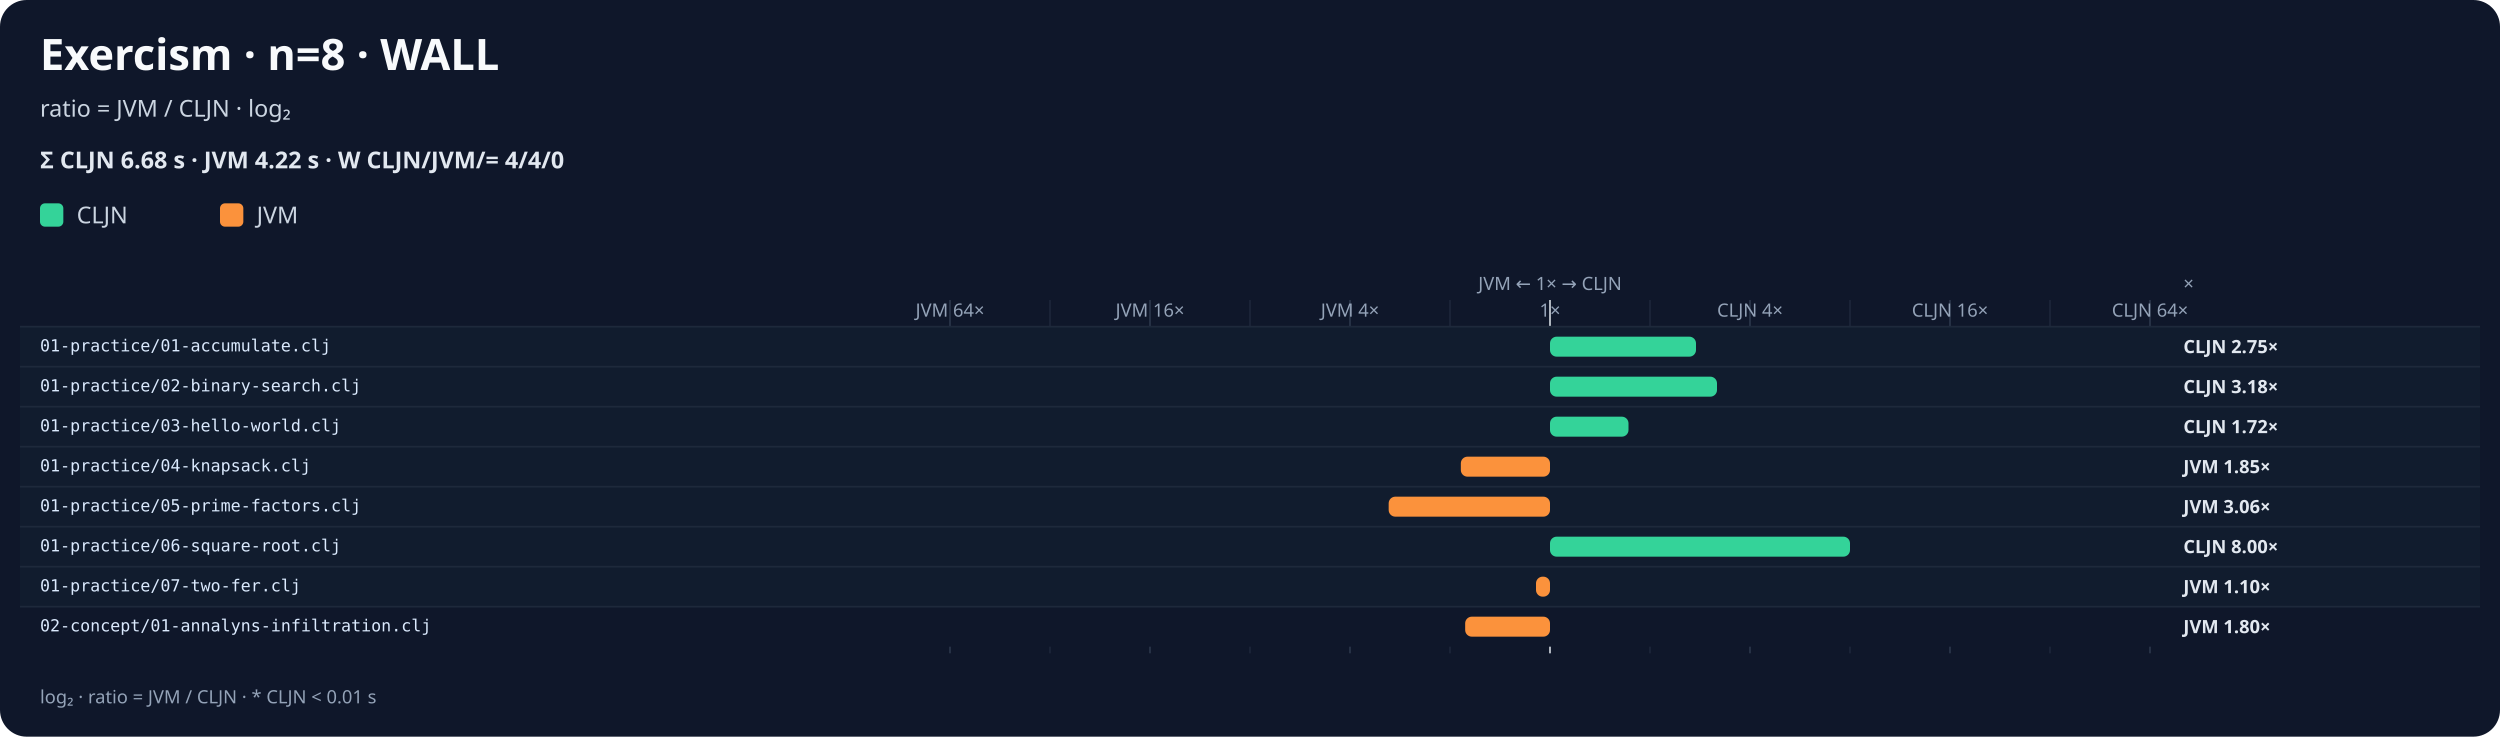
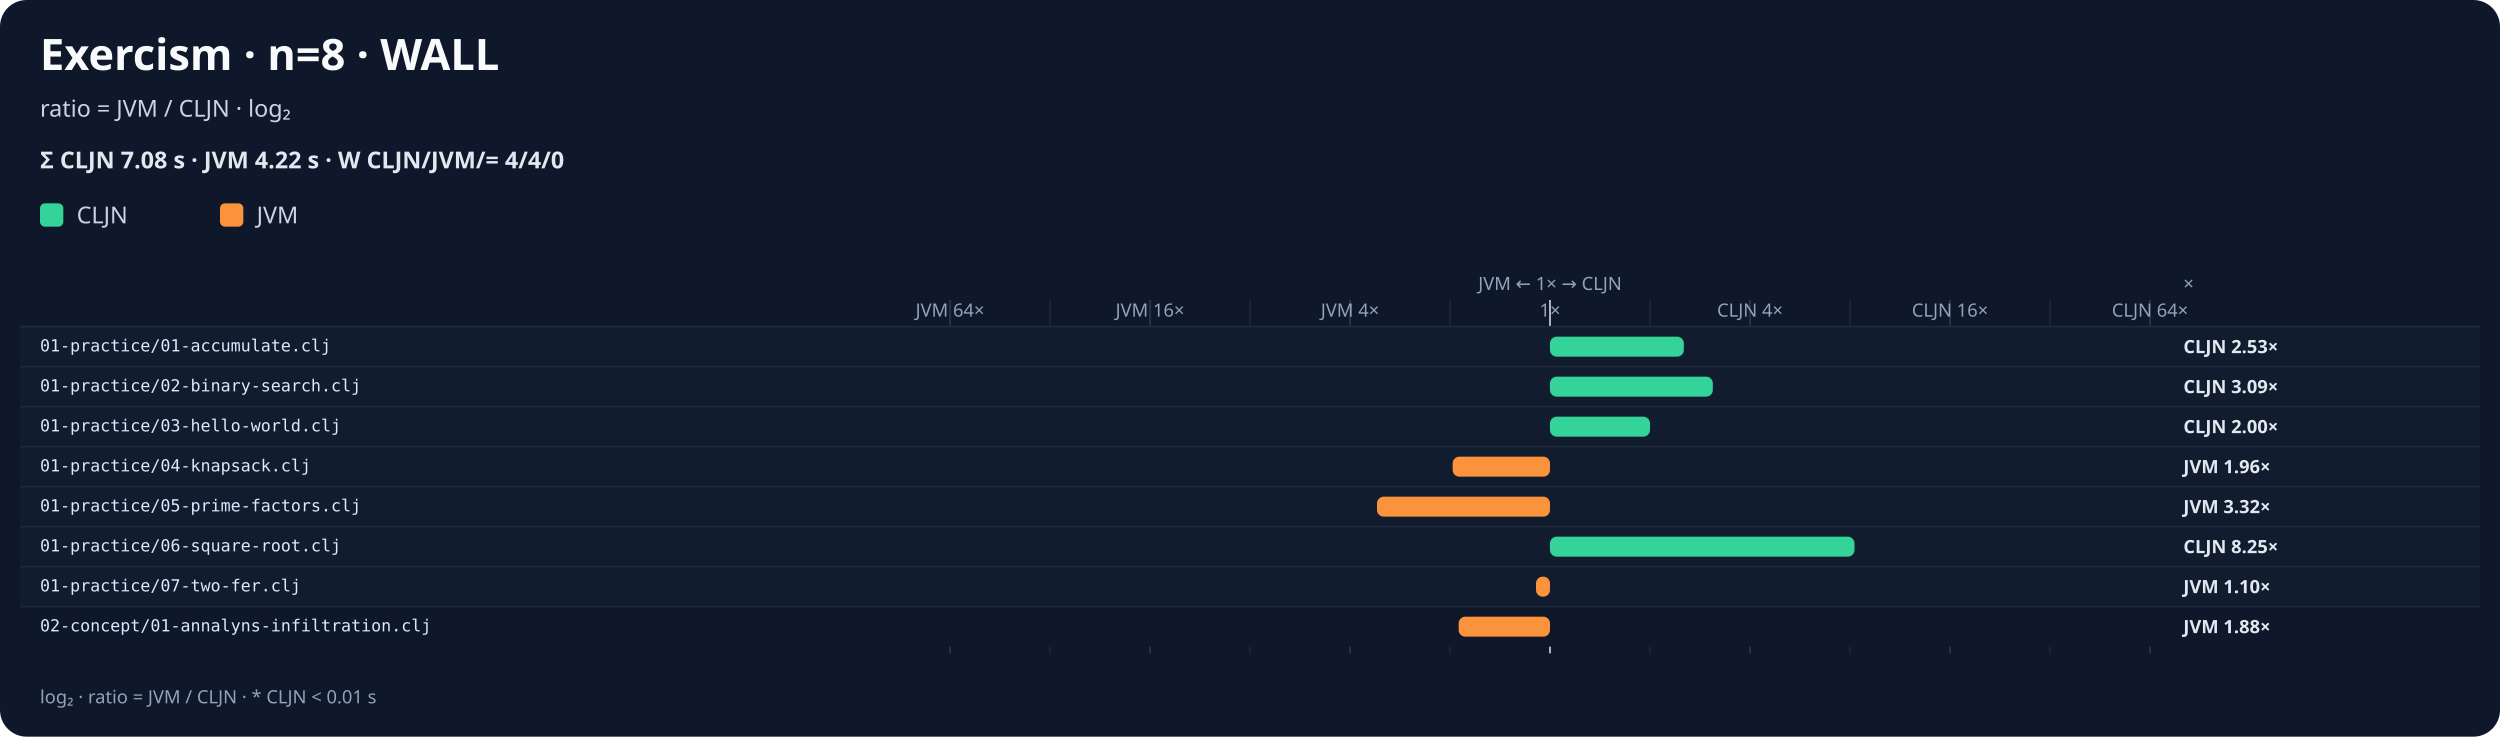
<svg xmlns="http://www.w3.org/2000/svg" width="1500" height="442" viewBox="0 0 1500 442" role="img" aria-labelledby="chart-title chart-desc">
  <style>
.title { fill: #f8fafc; font: 700 26px system-ui, sans-serif; }
.subtitle { fill: #cbd5e1; font: 14px system-ui, sans-serif; }
.summary { fill: #e2e8f0; font: 600 14px system-ui, sans-serif; }
.label { fill: #dbeafe; font: 10px ui-monospace, SFMono-Regular, Consolas, monospace; }
.value { fill: #e2e8f0; font: 600 11px system-ui, sans-serif; }
.axis { fill: #94a3b8; font: 11px system-ui, sans-serif; }
.footer { fill: #94a3b8; font: 11px system-ui, sans-serif; }
</style>
  <rect width="1500" height="442" rx="16" fill="#0f172a" />
  <text x="24" y="42" class="title">Exercism · n=8 · WALL</text>
  <text x="24" y="70" class="subtitle">ratio = JVM / CLJN · log₂</text>
-   <text x="24" y="101" class="summary">Σ CLJN 6.68 s · JVM 4.22 s · W CLJN/JVM/= 4/4/0</text>
+   <text x="24" y="101" class="summary">Σ CLJN 7.08 s · JVM 4.22 s · W CLJN/JVM/= 4/4/0</text>
  <rect x="24" y="122" width="14" height="14" rx="3" fill="#34d399" />
  <text x="46" y="134" class="subtitle">CLJN</text>
  <rect x="132" y="122" width="14" height="14" rx="3" fill="#fb923c" />
  <text x="154" y="134" class="subtitle">JVM</text>
  <text x="930" y="174" class="axis" text-anchor="middle">JVM ← 1× → CLJN</text>
  <text x="1310" y="174" class="axis">×</text>
  <line x1="570.0" y1="180" x2="570.0" y2="392" stroke="#334155" opacity="0.75" />
  <text x="570.0" y="190" class="axis" text-anchor="middle">JVM 64×</text>
  <line x1="630.0" y1="180" x2="630.0" y2="392" stroke="#334155" opacity="0.35" />
  <line x1="690.0" y1="180" x2="690.0" y2="392" stroke="#334155" opacity="0.75" />
  <text x="690.0" y="190" class="axis" text-anchor="middle">JVM 16×</text>
  <line x1="750.0" y1="180" x2="750.0" y2="392" stroke="#334155" opacity="0.35" />
  <line x1="810.0" y1="180" x2="810.0" y2="392" stroke="#334155" opacity="0.75" />
  <text x="810.0" y="190" class="axis" text-anchor="middle">JVM 4×</text>
  <line x1="870.0" y1="180" x2="870.0" y2="392" stroke="#334155" opacity="0.35" />
  <line x1="930.0" y1="180" x2="930.0" y2="392" stroke="#e2e8f0" opacity="0.90" />
  <text x="930.0" y="190" class="axis" text-anchor="middle">1×</text>
  <line x1="990.0" y1="180" x2="990.0" y2="392" stroke="#334155" opacity="0.35" />
  <line x1="1050.0" y1="180" x2="1050.0" y2="392" stroke="#334155" opacity="0.75" />
  <text x="1050.0" y="190" class="axis" text-anchor="middle">CLJN 4×</text>
  <line x1="1110.0" y1="180" x2="1110.0" y2="392" stroke="#334155" opacity="0.35" />
  <line x1="1170.0" y1="180" x2="1170.0" y2="392" stroke="#334155" opacity="0.75" />
  <text x="1170.0" y="190" class="axis" text-anchor="middle">CLJN 16×</text>
  <line x1="1230.0" y1="180" x2="1230.0" y2="392" stroke="#334155" opacity="0.35" />
  <line x1="1290.0" y1="180" x2="1290.0" y2="392" stroke="#334155" opacity="0.75" />
  <text x="1290.0" y="190" class="axis" text-anchor="middle">CLJN 64×</text>
  <rect x="12" y="196" width="1476" height="24" fill="#111c2e" />
  <line x1="12" y1="196" x2="1488" y2="196" stroke="#1e293b" />
  <text x="24" y="208.0" class="label" dominant-baseline="middle">01-practice/01-accumulate.clj</text>
-   <rect x="930.0" y="202.0" width="87.6" height="12" rx="4" fill="#34d399" />
-   <text x="1310" y="208.0" class="value" dominant-baseline="middle">CLJN 2.75×</text>
+   <rect x="930.0" y="202.0" width="80.3" height="12" rx="4" fill="#34d399" />
+   <text x="1310" y="208.0" class="value" dominant-baseline="middle">CLJN 2.53×</text>
  <rect x="12" y="220" width="1476" height="24" fill="#111c2e" />
  <line x1="12" y1="220" x2="1488" y2="220" stroke="#1e293b" />
  <text x="24" y="232.0" class="label" dominant-baseline="middle">01-practice/02-binary-search.clj</text>
-   <rect x="930.0" y="226.0" width="100.2" height="12" rx="4" fill="#34d399" />
-   <text x="1310" y="232.0" class="value" dominant-baseline="middle">CLJN 3.18×</text>
+   <rect x="930.0" y="226.0" width="97.7" height="12" rx="4" fill="#34d399" />
+   <text x="1310" y="232.0" class="value" dominant-baseline="middle">CLJN 3.09×</text>
  <rect x="12" y="244" width="1476" height="24" fill="#111c2e" />
  <line x1="12" y1="244" x2="1488" y2="244" stroke="#1e293b" />
  <text x="24" y="256.0" class="label" dominant-baseline="middle">01-practice/03-hello-world.clj</text>
-   <rect x="930.0" y="250.0" width="47.1" height="12" rx="4" fill="#34d399" />
-   <text x="1310" y="256.0" class="value" dominant-baseline="middle">CLJN 1.72×</text>
+   <rect x="930.0" y="250.0" width="60.0" height="12" rx="4" fill="#34d399" />
+   <text x="1310" y="256.0" class="value" dominant-baseline="middle">CLJN 2.00×</text>
  <rect x="12" y="268" width="1476" height="24" fill="#111c2e" />
  <line x1="12" y1="268" x2="1488" y2="268" stroke="#1e293b" />
  <text x="24" y="280.0" class="label" dominant-baseline="middle">01-practice/04-knapsack.clj</text>
-   <rect x="876.5" y="274.0" width="53.5" height="12" rx="4" fill="#fb923c" />
-   <text x="1310" y="280.0" class="value" dominant-baseline="middle">JVM 1.85×</text>
+   <rect x="871.6" y="274.0" width="58.4" height="12" rx="4" fill="#fb923c" />
+   <text x="1310" y="280.0" class="value" dominant-baseline="middle">JVM 1.96×</text>
  <rect x="12" y="292" width="1476" height="24" fill="#111c2e" />
  <line x1="12" y1="292" x2="1488" y2="292" stroke="#1e293b" />
  <text x="24" y="304.0" class="label" dominant-baseline="middle">01-practice/05-prime-factors.clj</text>
-   <rect x="833.2" y="298.0" width="96.8" height="12" rx="4" fill="#fb923c" />
-   <text x="1310" y="304.0" class="value" dominant-baseline="middle">JVM 3.06×</text>
+   <rect x="826.2" y="298.0" width="103.8" height="12" rx="4" fill="#fb923c" />
+   <text x="1310" y="304.0" class="value" dominant-baseline="middle">JVM 3.32×</text>
  <rect x="12" y="316" width="1476" height="24" fill="#111c2e" />
  <line x1="12" y1="316" x2="1488" y2="316" stroke="#1e293b" />
  <text x="24" y="328.0" class="label" dominant-baseline="middle">01-practice/06-square-root.clj</text>
-   <rect x="930.0" y="322.0" width="180.0" height="12" rx="4" fill="#34d399" />
-   <text x="1310" y="328.0" class="value" dominant-baseline="middle">CLJN 8.00×</text>
+   <rect x="930.0" y="322.0" width="182.7" height="12" rx="4" fill="#34d399" />
+   <text x="1310" y="328.0" class="value" dominant-baseline="middle">CLJN 8.25×</text>
  <rect x="12" y="340" width="1476" height="24" fill="#111c2e" />
  <line x1="12" y1="340" x2="1488" y2="340" stroke="#1e293b" />
  <text x="24" y="352.0" class="label" dominant-baseline="middle">01-practice/07-two-fer.clj</text>
  <rect x="921.6" y="346.0" width="8.4" height="12" rx="4" fill="#fb923c" />
  <text x="1310" y="352.0" class="value" dominant-baseline="middle">JVM 1.10×</text>
  <rect x="12" y="364" width="1476" height="24" fill="#0f172a" />
  <line x1="12" y1="364" x2="1488" y2="364" stroke="#1e293b" />
  <text x="24" y="376.0" class="label" dominant-baseline="middle">02-concept/01-annalyns-infiltration.clj</text>
-   <rect x="879.1" y="370.0" width="50.9" height="12" rx="4" fill="#fb923c" />
-   <text x="1310" y="376.0" class="value" dominant-baseline="middle">JVM 1.80×</text>
+   <rect x="875.2" y="370.0" width="54.8" height="12" rx="4" fill="#fb923c" />
+   <text x="1310" y="376.0" class="value" dominant-baseline="middle">JVM 1.88×</text>
  <text x="24" y="422" class="footer">log₂ · ratio = JVM / CLJN · * CLJN &lt; 0.01 s</text>
</svg>
